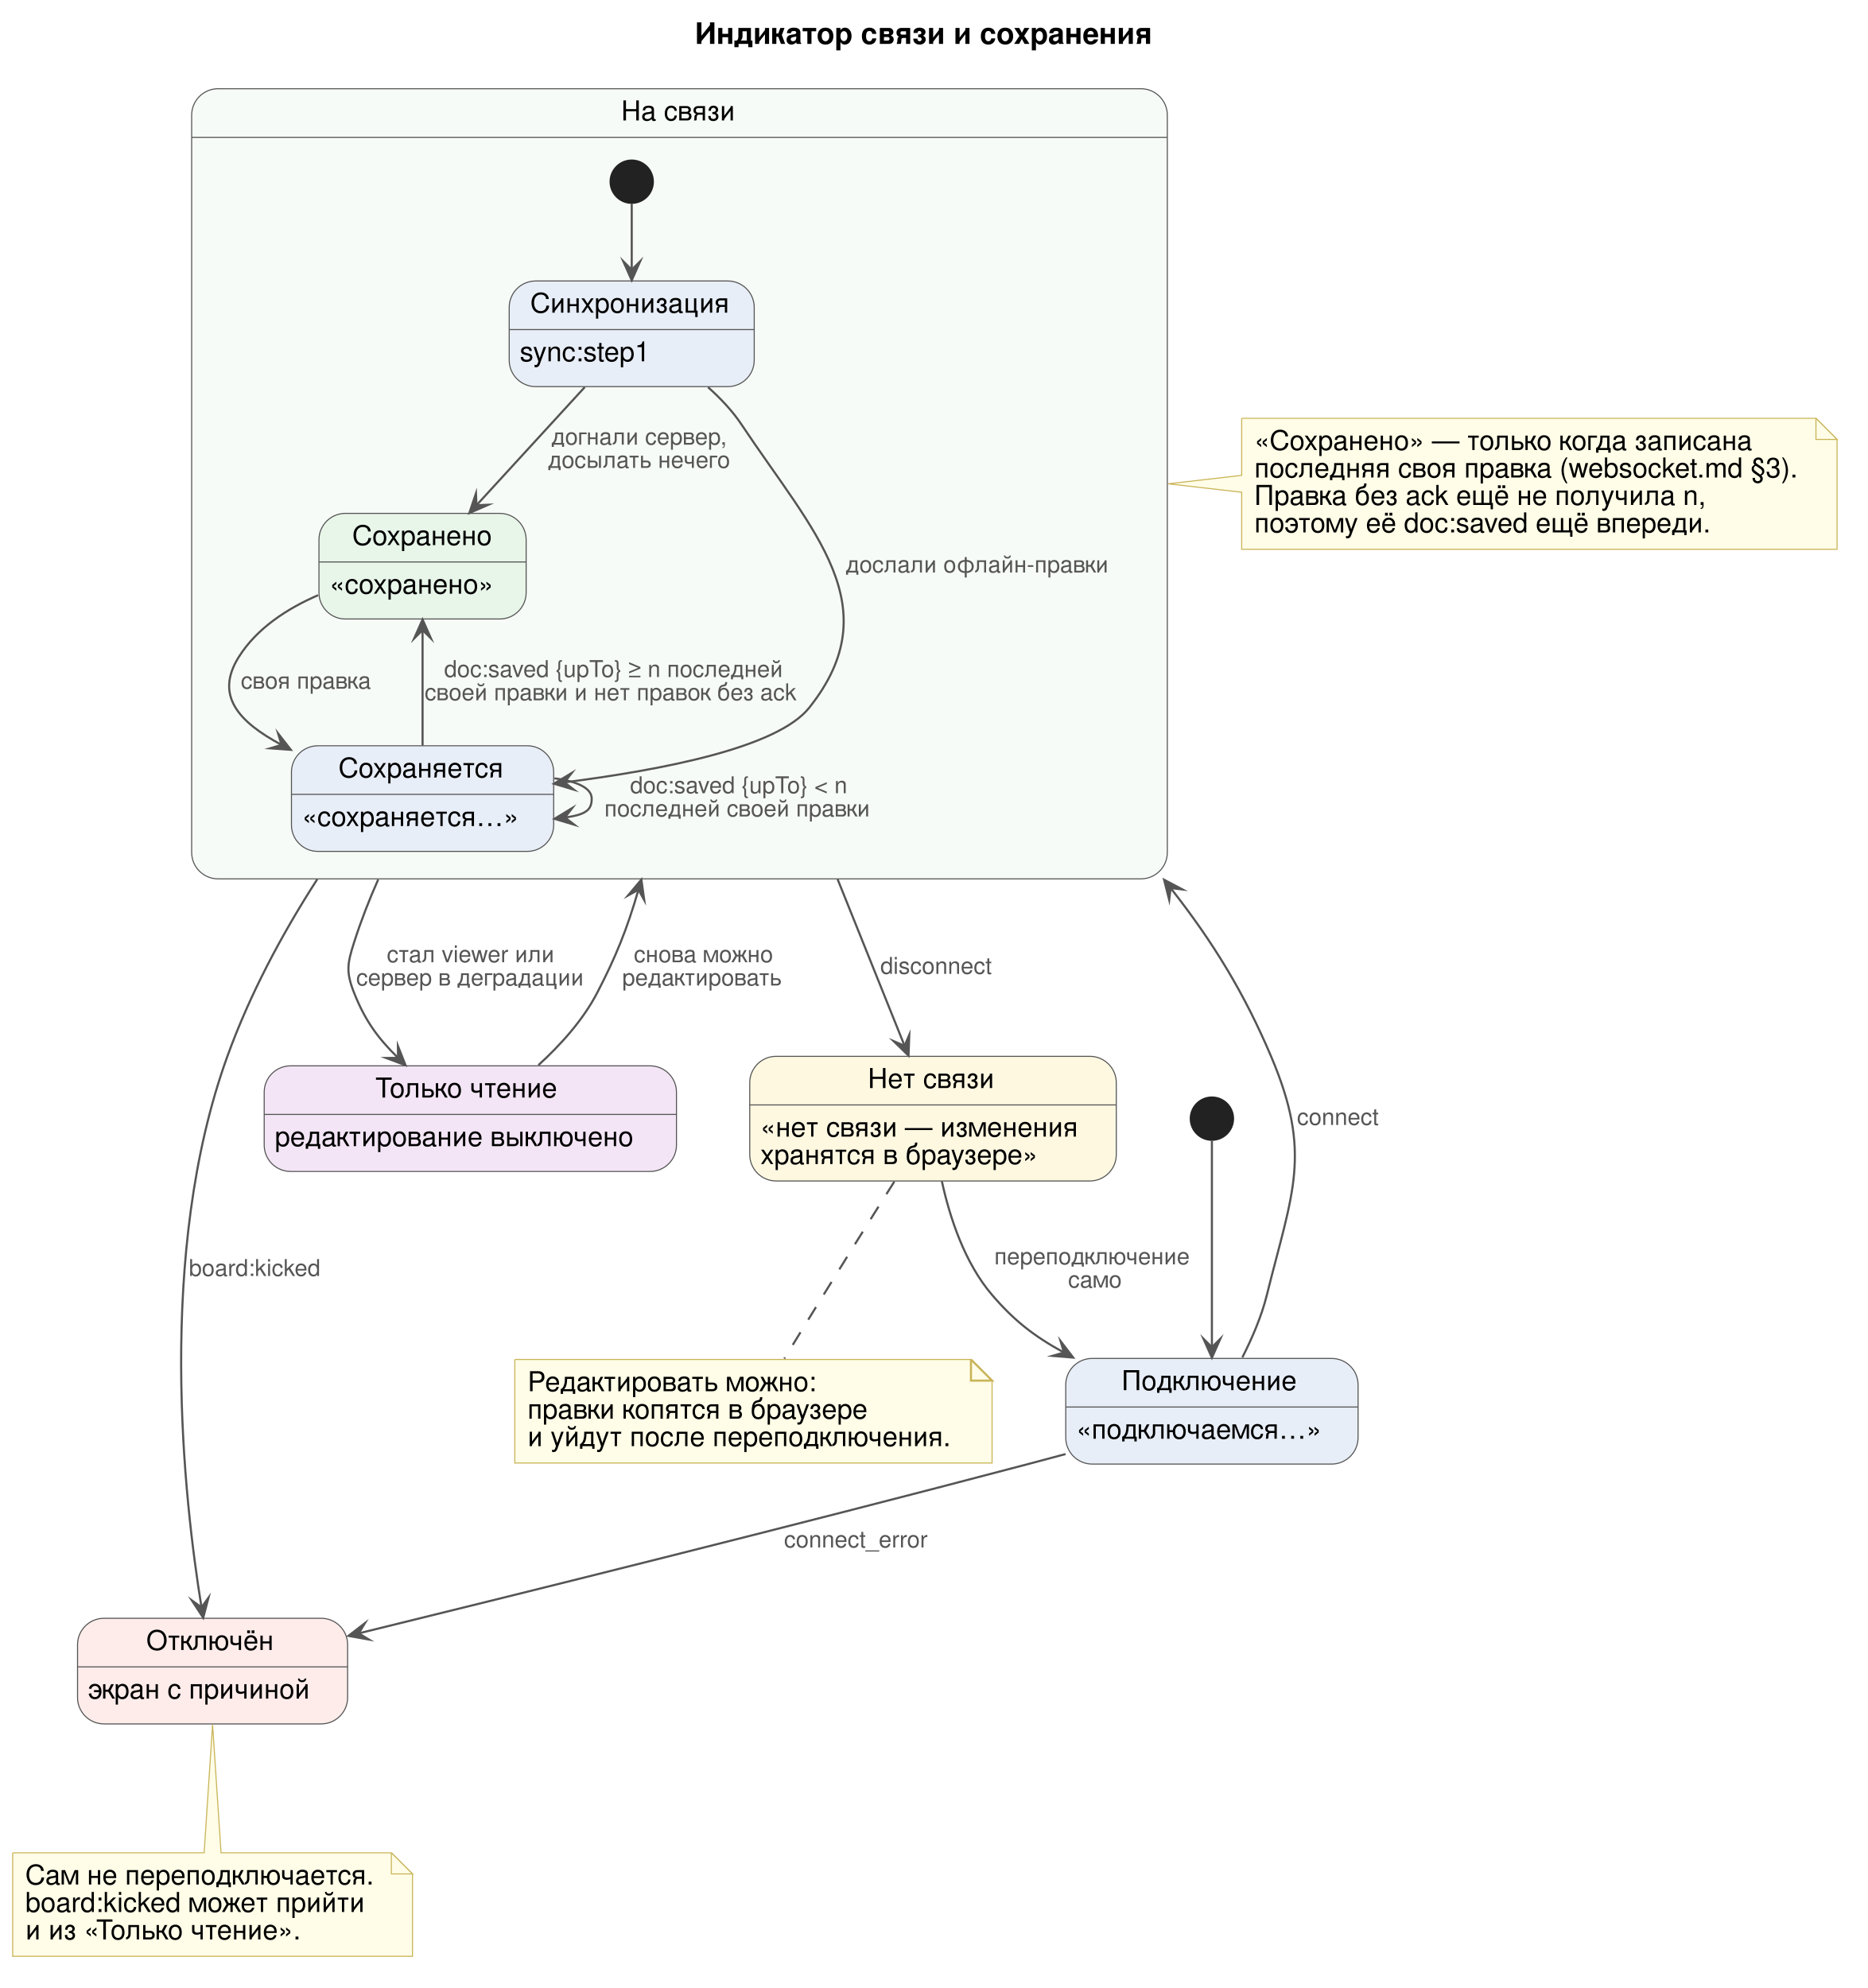
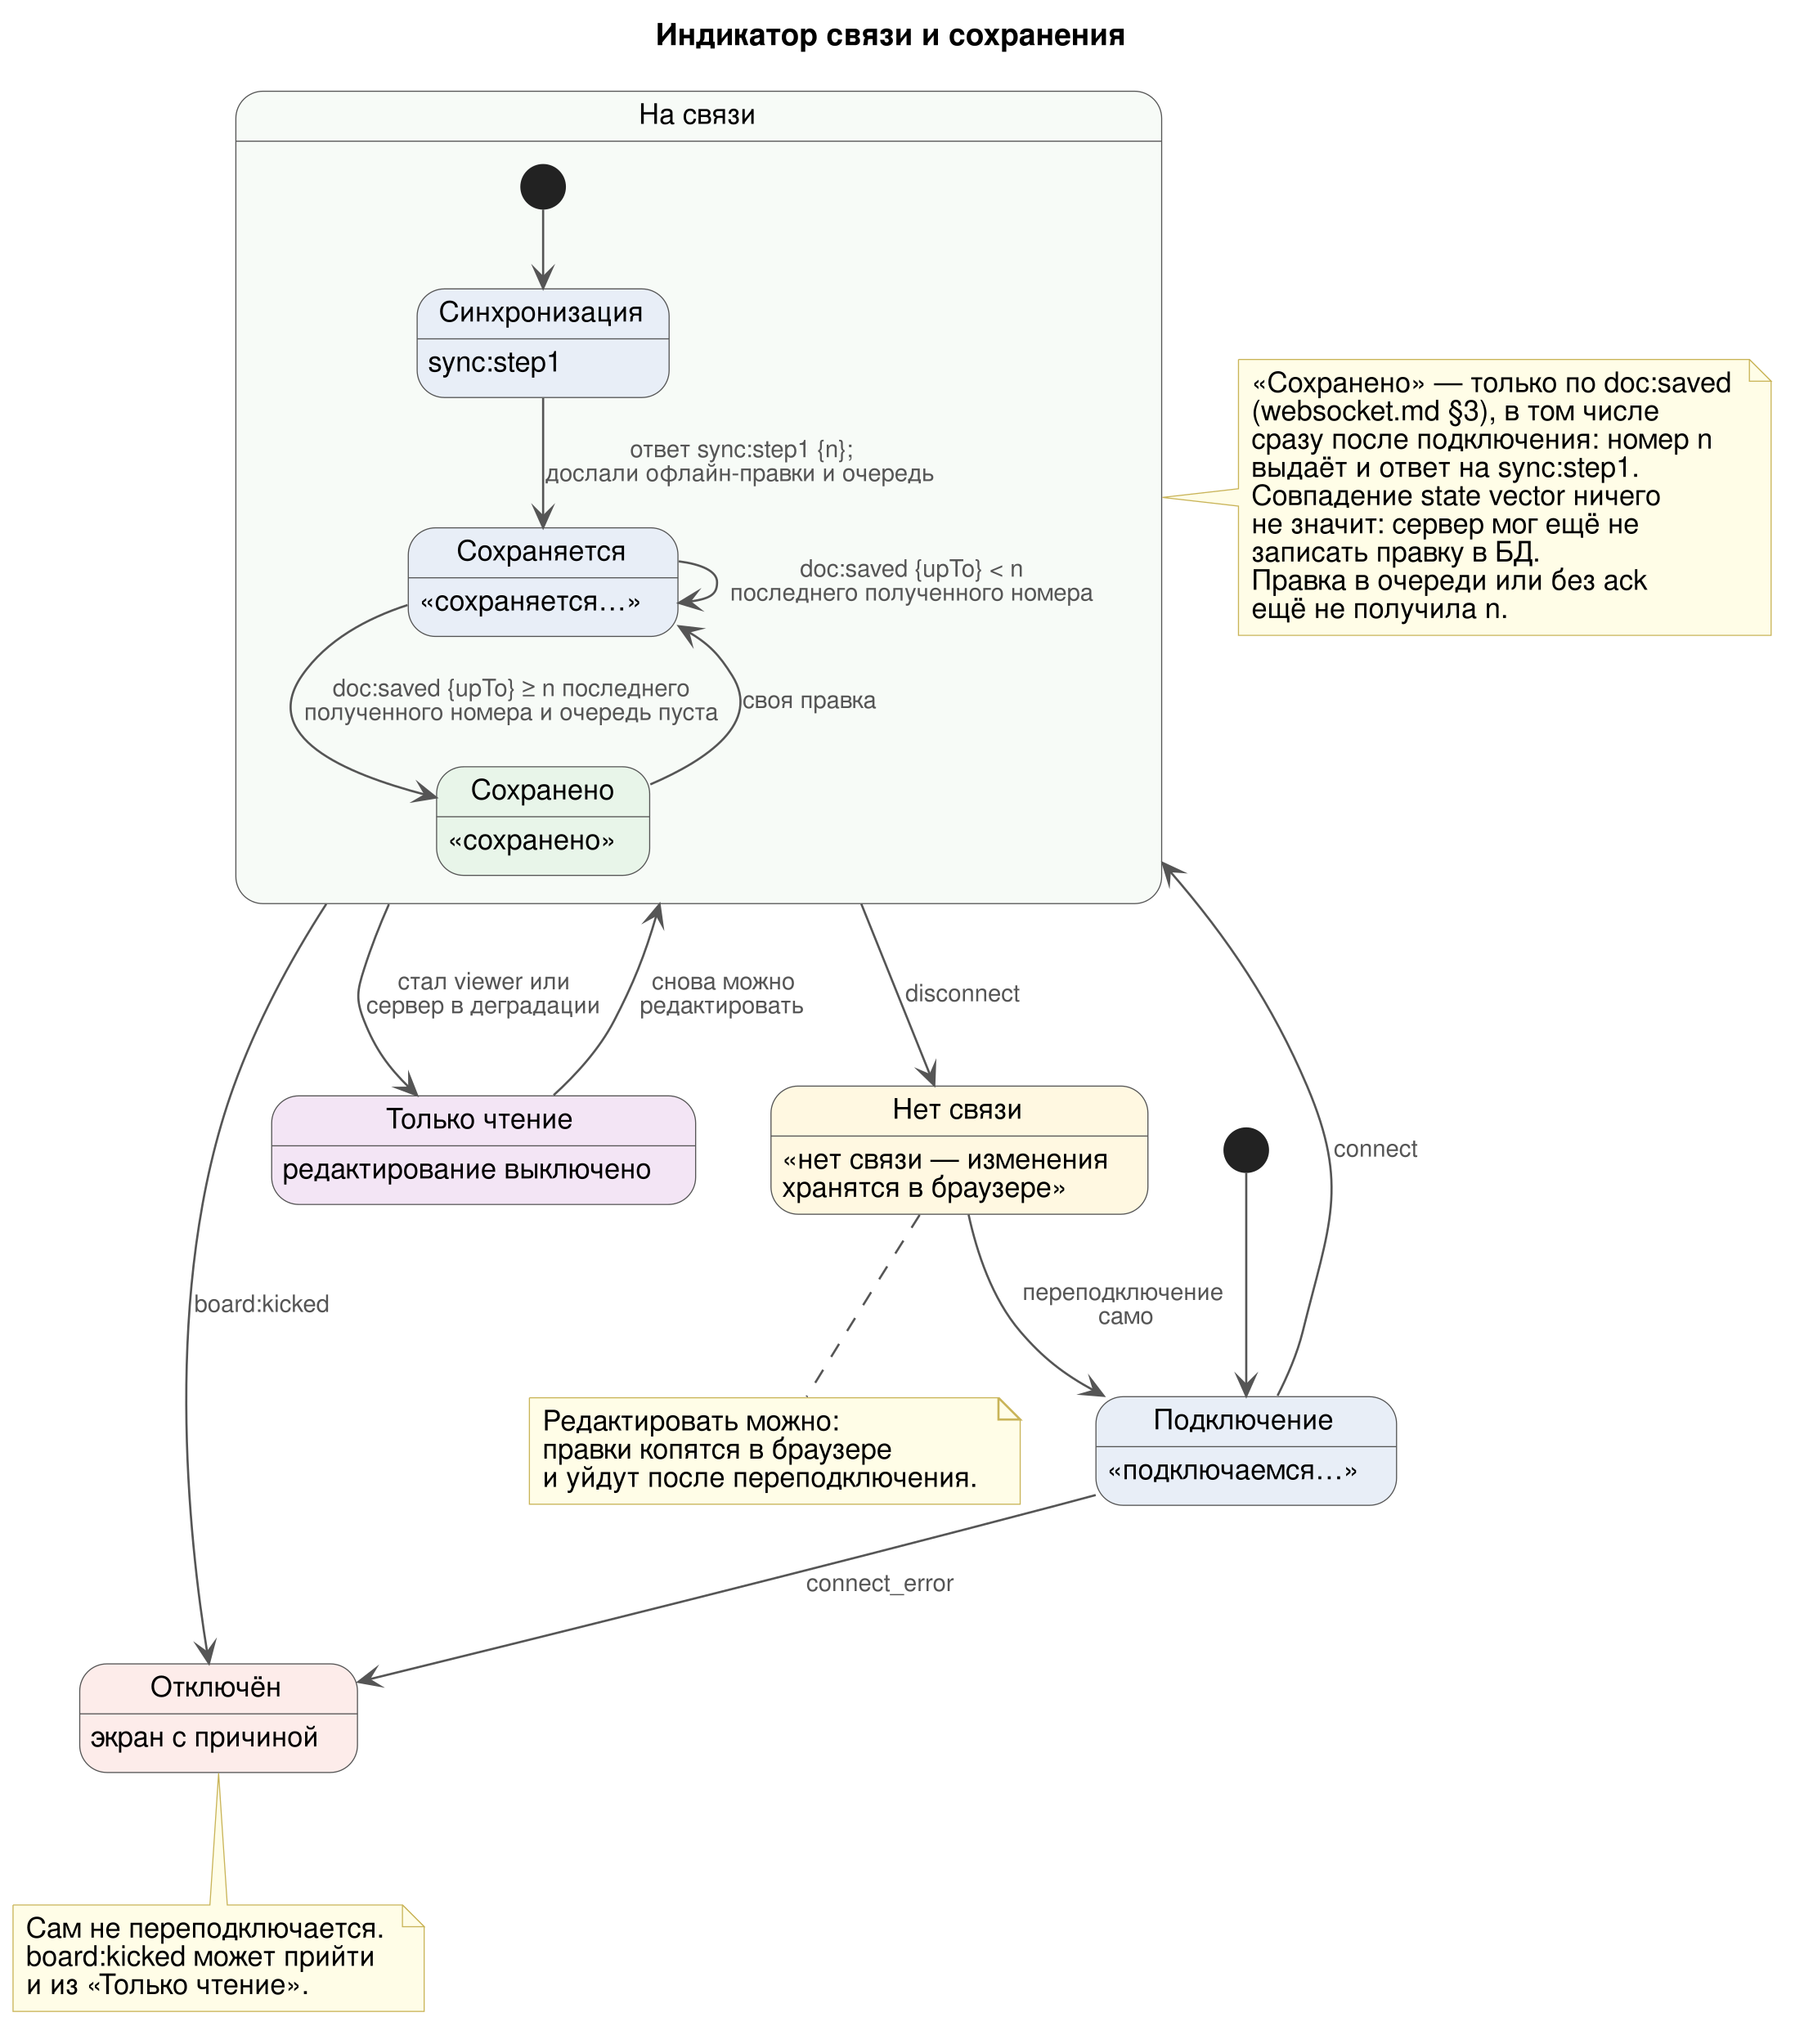
- <svg xmlns="http://www.w3.org/2000/svg" version="1.1" data-diagram-type="STATE" style="width:884px;height:941px;background:#FFFFFF;" width="884px" height="941px" viewBox="0 0 884 941" zoomAndPan="magnify" preserveAspectRatio="none" contentStyleType="text/css">
+ <svg xmlns="http://www.w3.org/2000/svg" version="1.1" data-diagram-type="STATE" style="width:830px;height:941px;background:#FFFFFF;" width="830px" height="941px" viewBox="0 0 830 941" zoomAndPan="magnify" preserveAspectRatio="none" contentStyleType="text/css">
  <defs />
  <g font-family="sans-serif" lengthAdjust="spacing">
    <g class="title" data-source-line="16">
-       <text x="328.99" y="20.78" fill="#000" font-size="14" textLength="219.543" font-weight="700" font-family="'Helvetica'">Индикатор связи и сохранения</text>
+       <text x="301.832" y="20.78" fill="#000" font-size="14" textLength="219.543" font-weight="700" font-family="'Helvetica'">Индикатор связи и сохранения</text>
    </g>
    <g class="entity" data-qualified-name="Connecting" id="ent0001" data-source-line="18">
      <rect x="504.44" y="643" width="138.365" height="50" fill="#E8EEF7" style="stroke:#555;stroke-width:0.5;" rx="12.5" ry="12.5" />
      <line x1="504.44" y1="666" x2="642.805" y2="666" style="stroke:#555;stroke-width:0.5;" />
      <text x="530.89" y="658.01" fill="#000" font-size="13" textLength="85.465" font-family="'Helvetica'">Подключение</text>
      <text x="509.44" y="681.01" fill="#000" font-size="13" textLength="118.365" font-family="'Helvetica'">«подключаемся…»</text>
    </g>
    <g class="entity" data-qualified-name="Online" id="ent0002" data-source-line="20">
-       <path d="M103.22,42 L540.016,42 A12.5,12.5 0 0 1 552.516,54.5 L552.516,65 L90.72,65 L90.72,54.5 A12.5,12.5 0 0 1 103.22,42" fill="#F7FBF7" />
-       <path d="M90.72,65 L552.516,65 L552.516,403.5 A12.5,12.5 0 0 1 540.016,416 L103.22,416 A12.5,12.5 0 0 1 90.72,403.5 L90.72,65" fill="#F7FBF7" />
-       <rect x="90.72" y="42" width="461.796" height="374" fill="none" style="stroke:#555;stroke-width:0.5;" rx="12.5" ry="12.5" />
-       <line x1="90.72" y1="65" x2="552.516" y2="65" style="stroke:#555;stroke-width:0.5;" />
-       <text x="294.021" y="57.01" fill="#000" font-size="13" textLength="55.193" font-family="'Helvetica'">На связи</text>
+       <path d="M121.06,42 L522.186,42 A12.5,12.5 0 0 1 534.686,54.5 L534.686,65 L108.56,65 L108.56,54.5 A12.5,12.5 0 0 1 121.06,42" fill="#F7FBF7" />
+       <path d="M108.56,65 L534.686,65 L534.686,403.5 A12.5,12.5 0 0 1 522.186,416 L121.06,416 A12.5,12.5 0 0 1 108.56,403.5 L108.56,65" fill="#F7FBF7" />
+       <rect x="108.56" y="42" width="426.126" height="374" fill="none" style="stroke:#555;stroke-width:0.5;" rx="12.5" ry="12.5" />
+       <line x1="108.56" y1="65" x2="534.686" y2="65" style="stroke:#555;stroke-width:0.5;" />
+       <text x="294.027" y="57.01" fill="#000" font-size="13" textLength="55.193" font-family="'Helvetica'">На связи</text>
      <g class="entity" data-qualified-name="Online.Syncing" id="ent0003" data-source-line="21">
-         <rect x="241.02" y="133" width="115.97" height="50" fill="#E8EEF7" style="stroke:#555;stroke-width:0.5;" rx="12.5" ry="12.5" />
-         <line x1="241.02" y1="156" x2="356.99" y2="156" style="stroke:#555;stroke-width:0.5;" />
-         <text x="251.02" y="148.01" fill="#000" font-size="13" textLength="95.97" font-family="'Helvetica'">Синхронизация</text>
-         <text x="246.02" y="171.01" fill="#000" font-size="13" textLength="62.144" font-family="'Helvetica'">sync:step1</text>
+         <rect x="192.01" y="133" width="115.97" height="50" fill="#E8EEF7" style="stroke:#555;stroke-width:0.5;" rx="12.5" ry="12.5" />
+         <line x1="192.01" y1="156" x2="307.98" y2="156" style="stroke:#555;stroke-width:0.5;" />
+         <text x="202.01" y="148.01" fill="#000" font-size="13" textLength="95.97" font-family="'Helvetica'">Синхронизация</text>
+         <text x="197.01" y="171.01" fill="#000" font-size="13" textLength="62.144" font-family="'Helvetica'">sync:step1</text>
      </g>
      <g class="entity" data-qualified-name="Online.Saved" id="ent0004" data-source-line="22">
-         <rect x="150.97" y="243" width="98.07" height="50" fill="#E8F5E9" style="stroke:#555;stroke-width:0.5;" rx="12.5" ry="12.5" />
-         <line x1="150.97" y1="266" x2="249.04" y2="266" style="stroke:#555;stroke-width:0.5;" />
-         <text x="166.756" y="258.01" fill="#000" font-size="13" textLength="66.498" font-family="'Helvetica'">Сохранено</text>
-         <text x="155.97" y="281.01" fill="#000" font-size="13" textLength="78.07" font-family="'Helvetica'">«сохранено»</text>
+         <rect x="200.96" y="353" width="98.07" height="50" fill="#E8F5E9" style="stroke:#555;stroke-width:0.5;" rx="12.5" ry="12.5" />
+         <line x1="200.96" y1="376" x2="299.03" y2="376" style="stroke:#555;stroke-width:0.5;" />
+         <text x="216.746" y="368.01" fill="#000" font-size="13" textLength="66.498" font-family="'Helvetica'">Сохранено</text>
+         <text x="205.96" y="391.01" fill="#000" font-size="13" textLength="78.07" font-family="'Helvetica'">«сохранено»</text>
      </g>
      <g class="entity" data-qualified-name="Online.Saving" id="ent0005" data-source-line="23">
-         <rect x="137.95" y="353" width="124.121" height="50" fill="#E8EEF7" style="stroke:#555;stroke-width:0.5;" rx="12.5" ry="12.5" />
-         <line x1="137.95" y1="376" x2="262.071" y2="376" style="stroke:#555;stroke-width:0.5;" />
-         <text x="160.236" y="368.01" fill="#000" font-size="13" textLength="79.549" font-family="'Helvetica'">Сохраняется</text>
-         <text x="142.95" y="391.01" fill="#000" font-size="13" textLength="104.121" font-family="'Helvetica'">«сохраняется…»</text>
+         <rect x="187.93" y="243" width="124.121" height="50" fill="#E8EEF7" style="stroke:#555;stroke-width:0.5;" rx="12.5" ry="12.5" />
+         <line x1="187.93" y1="266" x2="312.051" y2="266" style="stroke:#555;stroke-width:0.5;" />
+         <text x="210.216" y="258.01" fill="#000" font-size="13" textLength="79.549" font-family="'Helvetica'">Сохраняется</text>
+         <text x="192.93" y="281.01" fill="#000" font-size="13" textLength="104.121" font-family="'Helvetica'">«сохраняется…»</text>
      </g>
      <g class="start_entity" data-qualified-name="Online..start.Online" id="ent0009" data-source-line="25">
-         <ellipse cx="299.01" cy="86" rx="10" ry="10" fill="#222" style="stroke:#222;stroke-width:1;" />
+         <ellipse cx="249.99" cy="86" rx="10" ry="10" fill="#222" style="stroke:#222;stroke-width:1;" />
      </g>
      <g class="link" data-entity-1="ent0009" data-entity-2="ent0003" id="lnk10" data-source-line="25" data-link-type="dependency">
-         <path d="M299.01,96.44 C299.01,105.7 299.01,115.19 299.01,127.68" style="stroke:#555;stroke-width:1;" fill="none" id="*start*Online-to-Syncing" />
-         <polygon points="299.01,132.68,303.01,123.68,299.01,127.68,295.01,123.68,299.01,132.68" fill="#555" style="stroke:#555;stroke-width:1;stroke-linejoin:miter;stroke-miterlimit:10;" />
+         <path d="M249.99,96.44 C249.99,105.7 249.99,115.19 249.99,127.68" style="stroke:#555;stroke-width:1;" fill="none" id="*start*Online-to-Syncing" />
+         <polygon points="249.99,132.68,253.99,123.68,249.99,127.68,245.99,123.68,249.99,132.68" fill="#555" style="stroke:#555;stroke-width:1;stroke-linejoin:miter;stroke-miterlimit:10;" />
      </g>
-       <g class="link" data-entity-1="ent0003" data-entity-2="ent0004" id="lnk11" data-source-line="26" data-link-type="dependency">
-         <path d="M276.79,183.24 C260.48,201.02 241.82,221.395 225.53,239.155" style="stroke:#555;stroke-width:1;" fill="none" id="Syncing-to-Saved" />
-         <polygon points="222.15,242.84,231.181,238.911,225.53,239.155,225.286,233.504,222.15,242.84" fill="#555" style="stroke:#555;stroke-width:1;stroke-linejoin:miter;stroke-miterlimit:10;" />
-         <text x="260.989" y="210.47" fill="#555" font-size="11" textLength="84.294" font-family="'Helvetica'">догнали сервер,</text>
-         <text x="259.37" y="221.47" fill="#555" font-size="11" textLength="87.533" font-family="'Helvetica'">досылать нечего</text>
+       <g class="link" data-entity-1="ent0003" data-entity-2="ent0005" id="lnk11" data-source-line="26" data-link-type="dependency">
+         <path d="M249.99,183.24 C249.99,201.02 249.99,220.08 249.99,237.84" style="stroke:#555;stroke-width:1;" fill="none" id="Syncing-to-Saving" />
+         <polygon points="249.99,242.84,253.99,233.84,249.99,237.84,245.99,233.84,249.99,242.84" fill="#555" style="stroke:#555;stroke-width:1;stroke-linejoin:miter;stroke-miterlimit:10;" />
+         <text x="289.909" y="210.47" fill="#555" font-size="11" textLength="104.479" font-family="'Helvetica'">ответ sync:step1 {n};</text>
+         <text x="250.99" y="221.47" fill="#555" font-size="11" textLength="182.316" font-family="'Helvetica'">дослали офлайн-правки и очередь</text>
      </g>
-       <g class="link" data-entity-1="ent0003" data-entity-2="ent0005" id="lnk12" data-source-line="27" data-link-type="dependency">
-         <path d="M335.14,183.29 C341.08,188.57 346.7,194.53 351.01,201 C384.93,251.97 421.15,287.11 383.01,335 C367.98,353.87 314.12,364.326 267.17,370.326" style="stroke:#555;stroke-width:1;" fill="none" id="Syncing-to-Saving" />
-         <polygon points="262.21,370.96,271.644,373.787,267.17,370.326,270.63,365.851,262.21,370.96" fill="#555" style="stroke:#555;stroke-width:1;stroke-linejoin:miter;stroke-miterlimit:10;" />
-         <text x="400.28" y="270.97" fill="#555" font-size="11" textLength="127.236" font-family="'Helvetica'">дослали офлайн-правки</text>
+       <g class="link" data-entity-1="ent0004" data-entity-2="ent0005" id="lnk12" data-source-line="27" data-link-type="dependency">
+         <path d="M299.34,361.11 C325.85,349.72 350.55,332.6 336.99,311 C331.02,301.48 326.514,296.615 316.774,290.855" style="stroke:#555;stroke-width:1;" fill="none" id="Saved-to-Saving" />
+         <polygon points="312.47,288.31,318.181,296.334,316.774,290.855,322.253,289.448,312.47,288.31" fill="#555" style="stroke:#555;stroke-width:1;stroke-linejoin:miter;stroke-miterlimit:10;" />
+         <text x="341.83" y="325.97" fill="#555" font-size="11" textLength="63.363" font-family="'Helvetica'">своя правка</text>
      </g>
-       <g class="link" data-entity-1="ent0004" data-entity-2="ent0005" id="lnk13" data-source-line="28" data-link-type="dependency">
-         <path d="M150.56,281.73 C135.94,288.05 121.57,297.36 113.01,311 C101.72,328.98 112.548,341.517 133.268,352.567" style="stroke:#555;stroke-width:1;" fill="none" id="Saved-to-Saving" />
-         <polygon points="137.68,354.92,131.621,347.155,133.268,352.567,127.856,354.214,137.68,354.92" fill="#555" style="stroke:#555;stroke-width:1;stroke-linejoin:miter;stroke-miterlimit:10;" />
-         <text x="114.01" y="325.97" fill="#555" font-size="11" textLength="63.363" font-family="'Helvetica'">своя правка</text>
+       <g class="link" data-entity-1="ent0005" data-entity-2="ent0005" id="lnk13" data-source-line="28" data-link-type="dependency">
+         <path d="M312.43,258.42 C322.86,259.76 330.05,262.95 330.05,268 C330.05,273.05 327.819,275.603 317.389,276.943" style="stroke:#555;stroke-width:1;" fill="none" id="Saving-to-Saving" />
+         <polygon points="312.43,277.58,321.866,280.401,317.389,276.943,320.847,272.466,312.43,277.58" fill="#555" style="stroke:#555;stroke-width:1;stroke-linejoin:miter;stroke-miterlimit:10;" />
+         <text x="368.231" y="265.47" fill="#555" font-size="11" textLength="104.274" font-family="'Helvetica'">doc:saved {upTo} &lt; n</text>
+         <text x="336.05" y="276.47" fill="#555" font-size="11" textLength="168.636" font-family="'Helvetica'">последнего полученного номера</text>
      </g>
-       <g class="link" data-entity-1="ent0005" data-entity-2="ent0005" id="lnk14" data-source-line="29" data-link-type="dependency">
-         <path d="M262.44,368.42 C272.87,369.76 280.07,372.95 280.07,378 C280.07,383.05 277.829,385.603 267.399,386.943" style="stroke:#555;stroke-width:1;" fill="none" id="Saving-to-Saving" />
-         <polygon points="262.44,387.58,271.876,390.401,267.399,386.943,270.857,382.466,262.44,387.58" fill="#555" style="stroke:#555;stroke-width:1;stroke-linejoin:miter;stroke-miterlimit:10;" />
-         <text x="298.236" y="375.47" fill="#555" font-size="11" textLength="104.274" font-family="'Helvetica'">doc:saved {upTo} &lt; n</text>
-         <text x="286.07" y="386.47" fill="#555" font-size="11" textLength="128.605" font-family="'Helvetica'">последней своей правки</text>
-       </g>
-       <g class="link" data-entity-1="ent0005" data-entity-2="ent0004" id="lnk15" data-source-line="30" data-link-type="dependency">
-         <path d="M200.01,352.84 C200.01,335.08 200.01,316.02 200.01,298.24" style="stroke:#555;stroke-width:1;" fill="none" id="Saving-to-Saved" />
-         <polygon points="200.01,293.24,196.01,302.24,200.01,298.24,204.01,302.24,200.01,293.24" fill="#555" style="stroke:#555;stroke-width:1;stroke-linejoin:miter;stroke-miterlimit:10;" />
-         <text x="210.229" y="320.47" fill="#555" font-size="11" textLength="162.433" font-family="'Helvetica'">doc:saved {upTo} ≥ n последней</text>
-         <text x="201.01" y="331.47" fill="#555" font-size="11" textLength="180.872" font-family="'Helvetica'">своей правки и нет правок без ack</text>
+       <g class="link" data-entity-1="ent0005" data-entity-2="ent0004" id="lnk14" data-source-line="29" data-link-type="dependency">
+         <path d="M187.58,278.54 C168.85,284.65 150.3,294.64 138.99,311 C119.56,339.13 157.834,355.901 195.874,365.881" style="stroke:#555;stroke-width:1;" fill="none" id="Saving-to-Saved" />
+         <polygon points="200.71,367.15,193.02,360.997,195.874,365.881,190.99,368.735,200.71,367.15" fill="#555" style="stroke:#555;stroke-width:1;stroke-linejoin:miter;stroke-miterlimit:10;" />
+         <text x="153.125" y="320.47" fill="#555" font-size="11" textLength="166.563" font-family="'Helvetica'">doc:saved {upTo} ≥ n последнего</text>
+         <text x="139.99" y="331.47" fill="#555" font-size="11" textLength="192.833" font-family="'Helvetica'">полученного номера и очередь пуста</text>
      </g>
    </g>
-     <g class="entity" data-qualified-name="Offline" id="ent0006" data-source-line="40">
+     <g class="entity" data-qualified-name="Offline" id="ent0006" data-source-line="44">
      <rect x="354.87" y="500" width="173.493" height="59" fill="#FFF8E1" style="stroke:#555;stroke-width:0.5;" rx="12.5" ry="12.5" />
      <line x1="354.87" y1="523" x2="528.363" y2="523" style="stroke:#555;stroke-width:0.5;" />
      <text x="410.77" y="515.01" fill="#000" font-size="13" textLength="61.693" font-family="'Helvetica'">Нет связи</text>
      <text x="359.87" y="538.01" fill="#000" font-size="13" textLength="153.493" font-family="'Helvetica'">«нет связи — изменения</text>
      <text x="359.87" y="551.01" fill="#000" font-size="13" textLength="133.656" font-family="'Helvetica'">хранятся в браузере»</text>
    </g>
-     <g class="entity" data-qualified-name="ReadOnly" id="ent0007" data-source-line="41">
+     <g class="entity" data-qualified-name="ReadOnly" id="ent0007" data-source-line="45">
      <rect x="125.05" y="504.5" width="195.138" height="50" fill="#F3E5F5" style="stroke:#555;stroke-width:0.5;" rx="12.5" ry="12.5" />
      <line x1="125.05" y1="527.5" x2="320.188" y2="527.5" style="stroke:#555;stroke-width:0.5;" />
      <text x="177.687" y="519.51" fill="#000" font-size="13" textLength="89.864" font-family="'Helvetica'">Только чтение</text>
      <text x="130.05" y="542.51" fill="#000" font-size="13" textLength="175.138" font-family="'Helvetica'">редактирование выключено</text>
    </g>
-     <g class="entity" data-qualified-name="Closed" id="ent0008" data-source-line="42">
+     <g class="entity" data-qualified-name="Closed" id="ent0008" data-source-line="46">
      <rect x="36.7" y="766" width="127.834" height="50" fill="#FDECEA" style="stroke:#555;stroke-width:0.5;" rx="12.5" ry="12.5" />
      <line x1="36.7" y1="789" x2="164.534" y2="789" style="stroke:#555;stroke-width:0.5;" />
      <text x="69.234" y="781.01" fill="#000" font-size="13" textLength="62.766" font-family="'Helvetica'">Отключён</text>
      <text x="41.7" y="804.01" fill="#000" font-size="13" textLength="107.834" font-family="'Helvetica'">экран с причиной</text>
    </g>
-     <g class="start_entity" data-qualified-name=".start." id="ent0016" data-source-line="44">
+     <g class="start_entity" data-qualified-name=".start." id="ent0015" data-source-line="48">
      <ellipse cx="573.62" cy="529.5" rx="10" ry="10" fill="#222" style="stroke:#222;stroke-width:1;" />
    </g>
-     <g class="entity" data-qualified-name="GMN25" id="ent0026" data-source-line="34">
-       <path d="M587.71,198 L587.71,225 L552.94,229 L587.71,233 L587.71,260 A0,0 0 0 0 587.71,260 L869.523,260 A0,0 0 0 0 869.523,260 L869.523,208 L859.523,198 L587.71,198 A0,0 0 0 0 587.71,198" style="stroke:#C9B458;stroke-width:0.5;" fill="#FFFDE7" />
-       <path d="M859.523,198 L859.523,208 L869.523,208 L859.523,198" style="stroke:#C9B458;stroke-width:0.5;" fill="#FFFDE7" />
-       <text x="593.71" y="213.01" fill="#000" font-size="13" textLength="241.877" font-family="'Helvetica'">«Сохранено» — только когда записана</text>
-       <text x="593.71" y="226.01" fill="#000" font-size="13" textLength="260.813" font-family="'Helvetica'">последняя своя правка (websocket.md §3).</text>
-       <text x="593.71" y="239.01" fill="#000" font-size="13" textLength="215.947" font-family="'Helvetica'">Правка без ack ещё не получила n,</text>
-       <text x="593.71" y="252.01" fill="#000" font-size="13" textLength="218.023" font-family="'Helvetica'">поэтому её doc:saved ещё впереди.</text>
+     <g class="entity" data-qualified-name="GMN24" id="ent0025" data-source-line="33">
+       <path d="M570.04,165.5 L570.04,225 L535.02,229 L570.04,233 L570.04,292.5 A0,0 0 0 0 570.04,292.5 L815.207,292.5 A0,0 0 0 0 815.207,292.5 L815.207,175.5 L805.207,165.5 L570.04,165.5 A0,0 0 0 0 570.04,165.5" style="stroke:#C9B458;stroke-width:0.5;" fill="#FFFDE7" />
+       <path d="M805.207,165.5 L805.207,175.5 L815.207,175.5 L805.207,165.5" style="stroke:#C9B458;stroke-width:0.5;" fill="#FFFDE7" />
+       <text x="576.04" y="180.51" fill="#000" font-size="13" textLength="224.167" font-family="'Helvetica'">«Сохранено» — только по doc:saved</text>
+       <text x="576.04" y="193.51" fill="#000" font-size="13" textLength="189.554" font-family="'Helvetica'">(websocket.md §3), в том числе</text>
+       <text x="576.04" y="206.51" fill="#000" font-size="13" textLength="215.814" font-family="'Helvetica'">сразу после подключения: номер n</text>
+       <text x="576.04" y="219.51" fill="#000" font-size="13" textLength="182.178" font-family="'Helvetica'">выдаёт и ответ на sync:step1.</text>
+       <text x="576.04" y="232.51" fill="#000" font-size="13" textLength="191.28" font-family="'Helvetica'">Совпадение state vector ничего</text>
+       <text x="576.04" y="245.51" fill="#000" font-size="13" textLength="181.061" font-family="'Helvetica'">не значит: сервер мог ещё не</text>
+       <text x="576.04" y="258.51" fill="#000" font-size="13" textLength="136.995" font-family="'Helvetica'">записать правку в БД.</text>
+       <text x="576.04" y="271.51" fill="#000" font-size="13" textLength="185.707" font-family="'Helvetica'">Правка в очереди или без ack</text>
+       <text x="576.04" y="284.51" fill="#000" font-size="13" textLength="118.6" font-family="'Helvetica'">ещё не получила n.</text>
    </g>
-     <g class="entity" data-qualified-name="GMN28" id="ent0029" data-source-line="54">
+     <g class="entity" data-qualified-name="GMN27" id="ent0028" data-source-line="58">
      <path d="M243.67,643.5 L243.67,692.5 L469.572,692.5 L469.572,653.5 L459.572,643.5 L243.67,643.5" style="stroke:#C9B458;stroke-width:0.5;" fill="#FFFDE7" />
      <path d="M459.572,643.5 L459.572,653.5 L469.572,653.5 L459.572,643.5" style="stroke:#C9B458;stroke-width:1;" fill="#FFFDE7" />
      <text x="249.67" y="658.51" fill="#000" font-size="13" textLength="141.73" font-family="'Helvetica'">Редактировать можно:</text>
      <text x="249.67" y="671.51" fill="#000" font-size="13" textLength="166.95" font-family="'Helvetica'">правки копятся в браузере</text>
      <text x="249.67" y="684.51" fill="#000" font-size="13" textLength="204.902" font-family="'Helvetica'">и уйдут после переподключения.</text>
    </g>
-     <g class="entity" data-qualified-name="GMN31" id="ent0032" data-source-line="60">
+     <g class="entity" data-qualified-name="GMN30" id="ent0031" data-source-line="64">
      <path d="M6,877 L6,926 A0,0 0 0 0 6,926 L195.238,926 A0,0 0 0 0 195.238,926 L195.238,887 L185.238,877 L104.62,877 L100.62,816.35 L96.62,877 L6,877 A0,0 0 0 0 6,877" style="stroke:#C9B458;stroke-width:0.5;" fill="#FFFDE7" />
      <path d="M185.238,877 L185.238,887 L195.238,887 L185.238,877" style="stroke:#C9B458;stroke-width:0.5;" fill="#FFFDE7" />
      <text x="12" y="892.01" fill="#000" font-size="13" textLength="168.238" font-family="'Helvetica'">Сам не переподключается.</text>
      <text x="12" y="905.01" fill="#000" font-size="13" textLength="164.404" font-family="'Helvetica'">board:kicked может прийти</text>
      <text x="12" y="918.01" fill="#000" font-size="13" textLength="136.83" font-family="'Helvetica'">и из «Только чтение».</text>
    </g>
-     <g class="link" data-entity-1="ent0016" data-entity-2="ent0001" id="lnk17" data-source-line="44" data-link-type="dependency">
+     <g class="link" data-entity-1="ent0015" data-entity-2="ent0001" id="lnk16" data-source-line="48" data-link-type="dependency">
      <path d="M573.62,539.88 C573.62,560.84 573.62,607.04 573.62,637.68" style="stroke:#555;stroke-width:1;" fill="none" id="*start*-to-Connecting" />
      <polygon points="573.62,642.68,577.62,633.68,573.62,637.68,569.62,633.68,573.62,642.68" fill="#555" style="stroke:#555;stroke-width:1;stroke-linejoin:miter;stroke-miterlimit:10;" />
    </g>
-     <g class="link" data-entity-1="ent0001" data-entity-2="ent0002" id="lnk18" data-source-line="45" data-link-type="dependency">
-       <path d="M588.03,642.53 C592.6,633.55 597.12,623.1 599.62,613 C611.7,564.24 621.26,546.23 601.62,500 C589.01,470.32 574.45,446.251 554.08,420.341" style="stroke:#555;stroke-width:1;" fill="none" id="Connecting-to-Online" />
-       <polygon points="550.99,416.41,553.408,425.957,554.08,420.341,559.697,421.013,550.99,416.41" fill="#555" style="stroke:#555;stroke-width:1;stroke-linejoin:miter;stroke-miterlimit:10;" />
+     <g class="link" data-entity-1="ent0001" data-entity-2="ent0002" id="lnk17" data-source-line="49" data-link-type="dependency">
+       <path d="M588.03,642.53 C592.6,633.55 597.12,623.1 599.62,613 C611.7,564.24 621.26,546.23 601.62,500 C585.84,462.86 565.45,432.124 538.44,401.044" style="stroke:#555;stroke-width:1;" fill="none" id="Connecting-to-Online" />
+       <polygon points="535.16,397.27,538.044,406.687,538.44,401.044,544.083,401.439,535.16,397.27" fill="#555" style="stroke:#555;stroke-width:1;stroke-linejoin:miter;stroke-miterlimit:10;" />
      <text x="613.89" y="532.47" fill="#555" font-size="11" textLength="38.527" font-family="'Helvetica'">connect</text>
    </g>
-     <g class="link" data-entity-1="ent0002" data-entity-2="ent0006" id="lnk19" data-source-line="46" data-link-type="dependency">
+     <g class="link" data-entity-1="ent0002" data-entity-2="ent0006" id="lnk18" data-source-line="50" data-link-type="dependency">
      <path d="M396.42,416.08 C409.54,448.7 419.787,474.18 428.157,495.02" style="stroke:#555;stroke-width:1;" fill="none" id="Online-to-Offline" />
      <polygon points="430.02,499.66,430.378,489.818,428.157,495.02,422.954,492.799,430.02,499.66" fill="#555" style="stroke:#555;stroke-width:1;stroke-linejoin:miter;stroke-miterlimit:10;" />
      <text x="416.7" y="460.97" fill="#555" font-size="11" textLength="52.588" font-family="'Helvetica'">disconnect</text>
    </g>
-     <g class="link" data-entity-1="ent0006" data-entity-2="ent0001" id="lnk20" data-source-line="47" data-link-type="dependency">
+     <g class="link" data-entity-1="ent0006" data-entity-2="ent0001" id="lnk19" data-source-line="51" data-link-type="dependency">
      <path d="M445.81,559.16 C449.57,576.39 456.61,597.85 469.62,613 C480.02,625.12 489.441,632.485 503.571,640.195" style="stroke:#555;stroke-width:1;" fill="none" id="Offline-to-Connecting" />
      <polygon points="507.96,642.59,501.976,634.768,503.571,640.195,498.144,641.79,507.96,642.59" fill="#555" style="stroke:#555;stroke-width:1;stroke-linejoin:miter;stroke-miterlimit:10;" />
      <text x="470.62" y="598.47" fill="#555" font-size="11" textLength="94.961" font-family="'Helvetica'">переподключение</text>
      <text x="505.57" y="609.47" fill="#555" font-size="11" textLength="25.062" font-family="'Helvetica'">само</text>
    </g>
-     <g class="link" data-entity-1="ent0002" data-entity-2="ent0007" id="lnk21" data-source-line="48" data-link-type="dependency">
+     <g class="link" data-entity-1="ent0002" data-entity-2="ent0007" id="lnk20" data-source-line="52" data-link-type="dependency">
      <path d="M179,416.33 C174.65,426.11 170.81,436.02 167.62,446 C164.37,456.16 163.69,460.08 167.62,470 C172.75,482.96 178.703,491.216 188.393,500.736" style="stroke:#555;stroke-width:1;" fill="none" id="Online-to-ReadOnly" />
      <polygon points="191.96,504.24,188.343,495.079,188.393,500.736,182.737,500.786,191.96,504.24" fill="#555" style="stroke:#555;stroke-width:1;stroke-linejoin:miter;stroke-miterlimit:10;" />
      <text x="183.119" y="455.47" fill="#555" font-size="11" textLength="80.486" font-family="'Helvetica'">стал viewer или</text>
      <text x="168.62" y="466.47" fill="#555" font-size="11" textLength="109.484" font-family="'Helvetica'">сервер в деградации</text>
    </g>
-     <g class="link" data-entity-1="ent0007" data-entity-2="ent0002" id="lnk22" data-source-line="49" data-link-type="dependency">
+     <g class="link" data-entity-1="ent0007" data-entity-2="ent0002" id="lnk21" data-source-line="53" data-link-type="dependency">
      <path d="M254.83,504.18 C265.28,494.66 275.91,482.91 282.62,470 C291.34,453.24 296.816,439.815 302.196,421.135" style="stroke:#555;stroke-width:1;" fill="none" id="ReadOnly-to-Online" />
      <polygon points="303.58,416.33,297.245,423.871,302.196,421.135,304.933,426.085,303.58,416.33" fill="#555" style="stroke:#555;stroke-width:1;stroke-linejoin:miter;stroke-miterlimit:10;" />
      <text x="300.033" y="455.47" fill="#555" font-size="11" textLength="67.192" font-family="'Helvetica'">снова можно</text>
      <text x="294.46" y="466.47" fill="#555" font-size="11" textLength="78.337" font-family="'Helvetica'">редактировать</text>
    </g>
-     <g class="link" data-entity-1="ent0001" data-entity-2="ent0008" id="lnk23" data-source-line="50" data-link-type="dependency">
+     <g class="link" data-entity-1="ent0001" data-entity-2="ent0008" id="lnk22" data-source-line="54" data-link-type="dependency">
      <path d="M504.33,688.27 C498.34,689.89 492.38,691.48 486.62,693 C373.7,722.76 246.506,754.309 169.796,773.129" style="stroke:#555;stroke-width:1;" fill="none" id="Connecting-to-Closed" />
      <polygon points="164.94,774.32,174.634,776.06,169.796,773.129,172.728,768.291,164.94,774.32" fill="#555" style="stroke:#555;stroke-width:1;stroke-linejoin:miter;stroke-miterlimit:10;" />
      <text x="371.11" y="732.47" fill="#555" font-size="11" textLength="67.869" font-family="'Helvetica'">connect_error</text>
    </g>
-     <g class="link" data-entity-1="ent0002" data-entity-2="ent0008" id="lnk24" data-source-line="51" data-link-type="dependency">
+     <g class="link" data-entity-1="ent0002" data-entity-2="ent0008" id="lnk23" data-source-line="55" data-link-type="dependency">
      <path d="M150.18,416.16 C133.02,442.8 118.1,471.03 107.62,500 C73.86,593.29 87.11,709.794 95.38,760.824" style="stroke:#555;stroke-width:1;" fill="none" id="Online-to-Closed" />
      <polygon points="96.18,765.76,98.689,756.236,95.38,760.824,90.792,757.516,96.18,765.76" fill="#555" style="stroke:#555;stroke-width:1;stroke-linejoin:miter;stroke-miterlimit:10;" />
      <text x="89.42" y="603.97" fill="#555" font-size="11" textLength="62.369" font-family="'Helvetica'">board:kicked</text>
    </g>
-     <g class="link" data-entity-1="ent0006" data-entity-2="ent0029" id="lnk30" data-source-line="54" data-link-type="association">
-       <path d="M423.29,559.32 C417.32,568.76 410.66,579.31 404.62,589 C393.34,607.08 380.72,627.6 371.25,643.06" style="stroke:#555;stroke-width:1;stroke-dasharray:7,7;" fill="none" id="Offline-GMN28" />
+     <g class="link" data-entity-1="ent0006" data-entity-2="ent0028" id="lnk29" data-source-line="58" data-link-type="association">
+       <path d="M423.29,559.32 C417.32,568.76 410.66,579.31 404.62,589 C393.34,607.08 380.72,627.6 371.25,643.06" style="stroke:#555;stroke-width:1;stroke-dasharray:7,7;" fill="none" id="Offline-GMN27" />
    </g>
  </g>
</svg>
